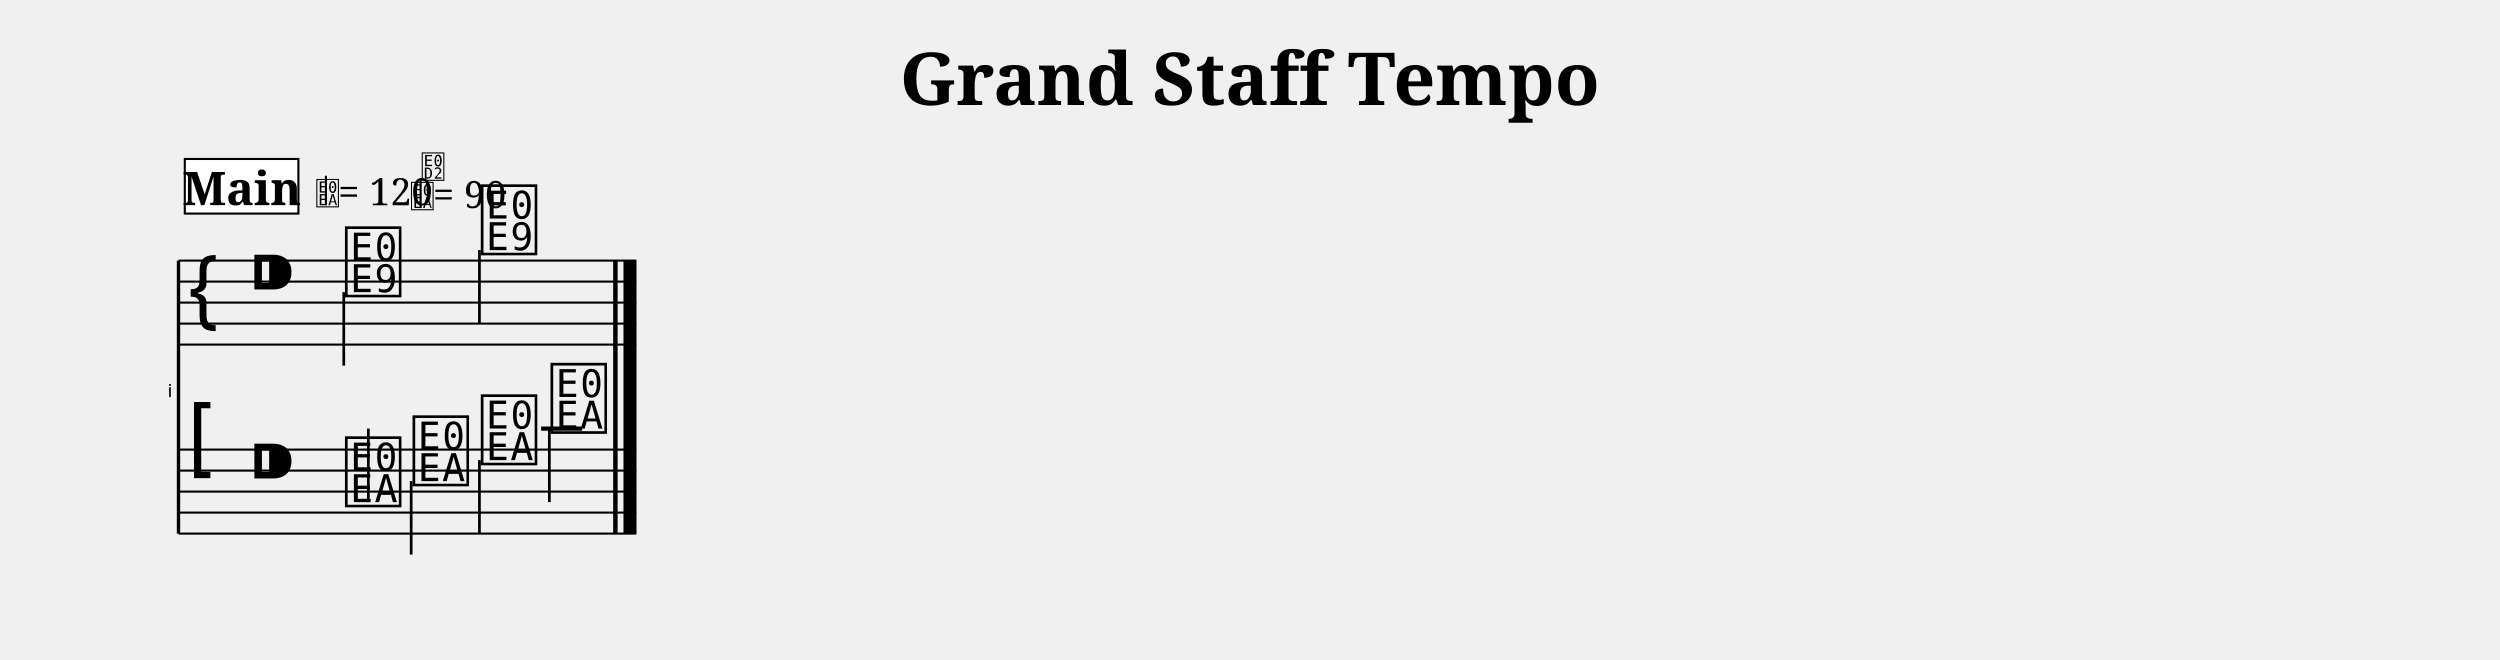
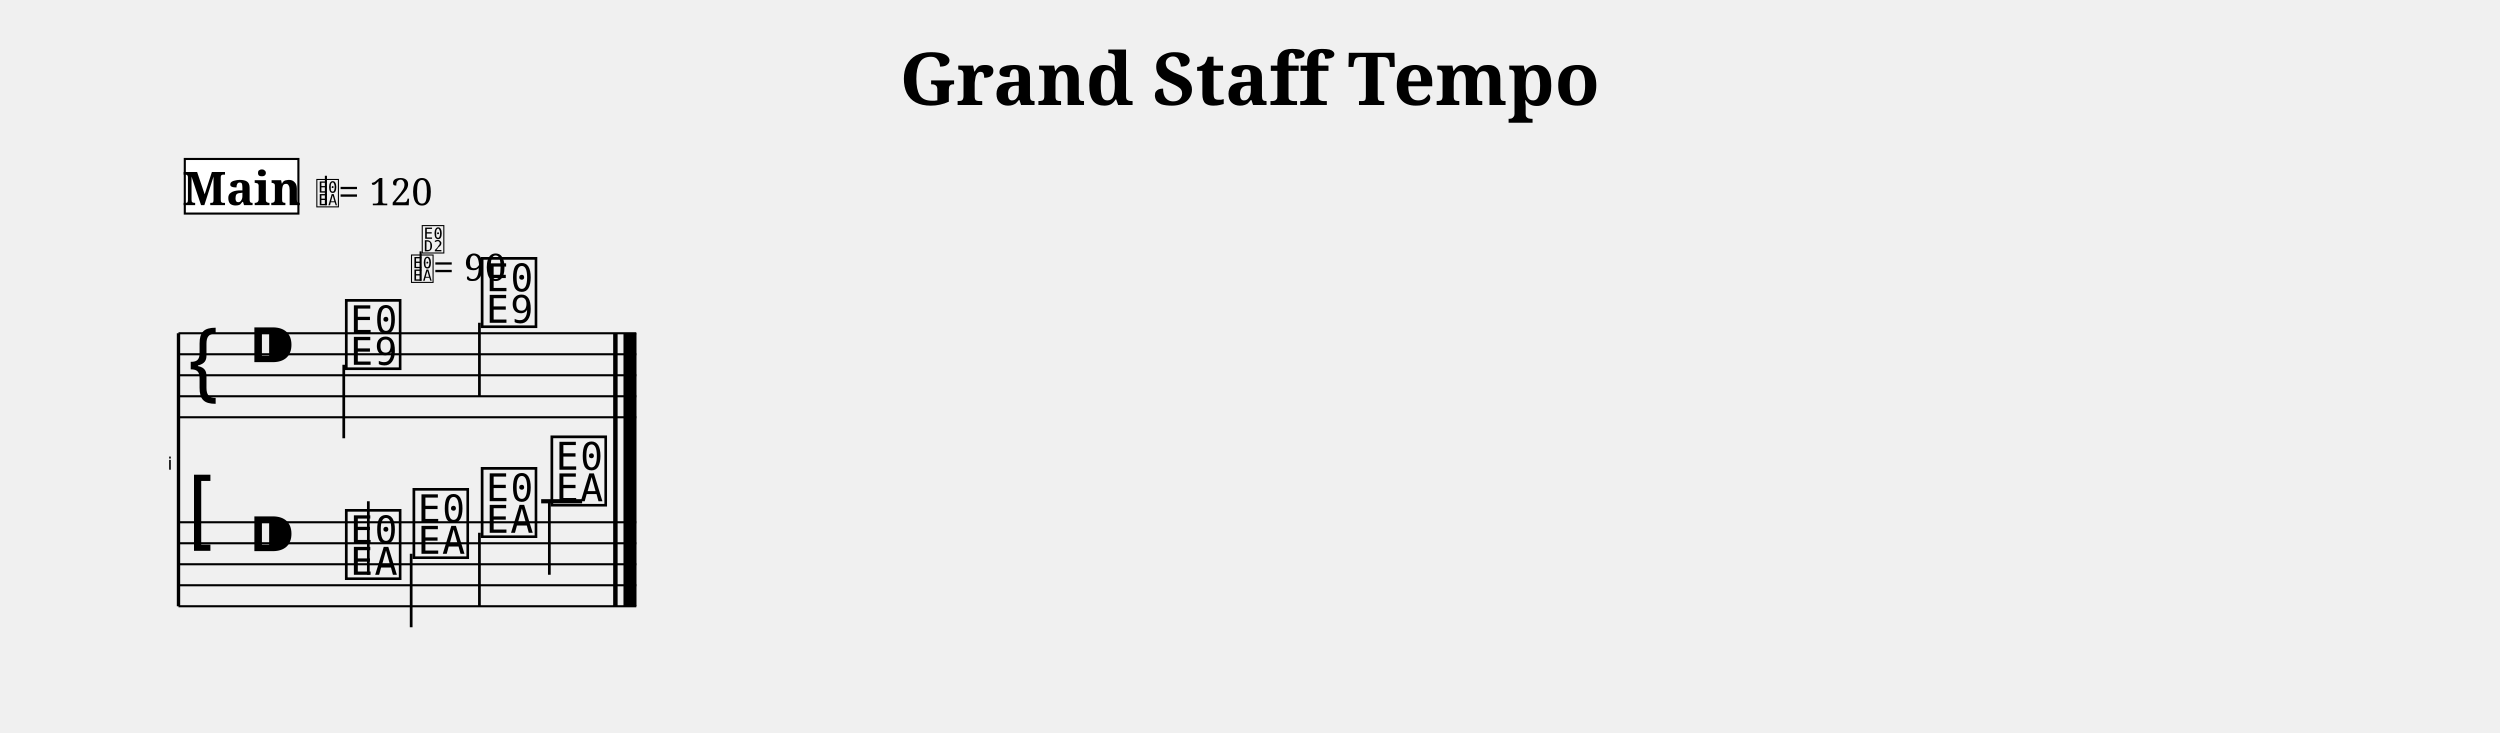
- <svg xmlns="http://www.w3.org/2000/svg" width="1190.5" height="314.1" viewBox="0 0 119.05 31.41">
+ <svg xmlns="http://www.w3.org/2000/svg" width="1190.5" height="348.7" viewBox="0 0 119.05 34.87">
  <style>
  @font-face { font-family: 'Emmentaler'; src: local('Emmentaler'); }
  .music { font-family: 'Emmentaler', serif; }
</style>
  <text x="59.52" y="5.00" font-size="3.49" font-family="serif" font-weight="bold" text-anchor="middle" data-pos="403">Grand Staff Tempo</text>
  <g transform="translate(8.50,0.00) scale(1,1)">
-     <text x="-0.30" y="18.91" font-size="0.86" font-family="Emmentaler-Brace" text-anchor="end" fill="#000000"></text>
-     <line x1="0.00" y1="12.41" x2="0.00" y2="25.41" stroke="#000000" stroke-width="0.160" />
-     <rect x="20.71" y="16.41" width="0.19" height="5.00" fill="#000000" />
-     <rect x="21.20" y="16.41" width="0.60" height="5.00" fill="#000000" />
-     <line x1="0.00" y1="12.41" x2="21.80" y2="12.41" stroke="#000000" stroke-width="0.100" />
-     <line x1="0.00" y1="13.41" x2="21.80" y2="13.41" stroke="#000000" stroke-width="0.100" />
-     <line x1="0.00" y1="14.41" x2="21.80" y2="14.41" stroke="#000000" stroke-width="0.100" />
-     <line x1="0.00" y1="15.41" x2="21.80" y2="15.41" stroke="#000000" stroke-width="0.100" />
-     <line x1="0.00" y1="16.41" x2="21.80" y2="16.41" stroke="#000000" stroke-width="0.100" />
-     <text class="music" x="0.30" y="15.41" font-size="4.00"></text>
-     <text class="music" x="3.30" y="14.41" font-size="4.00" data-pos="433"></text>
-     <text class="music" x="7.80" y="13.91" font-size="4.00" data-pos="537"></text>
-     <line x1="7.87" y1="13.91" x2="7.87" y2="17.41" stroke="#000000" stroke-width="0.130" />
-     <text class="music" x="14.27" y="11.91" font-size="4.00" data-pos="541"></text>
-     <line x1="14.33" y1="11.91" x2="14.33" y2="15.41" stroke="#000000" stroke-width="0.130" />
-     <rect x="20.71" y="12.41" width="0.19" height="4.00" fill="#000000" />
-     <rect x="21.20" y="12.41" width="0.60" height="4.00" fill="#000000" />
-     <line x1="0.00" y1="21.41" x2="21.80" y2="21.41" stroke="#000000" stroke-width="0.100" />
-     <line x1="0.00" y1="22.41" x2="21.80" y2="22.41" stroke="#000000" stroke-width="0.100" />
-     <line x1="0.00" y1="23.41" x2="21.80" y2="23.41" stroke="#000000" stroke-width="0.100" />
-     <line x1="0.00" y1="24.41" x2="21.80" y2="24.41" stroke="#000000" stroke-width="0.100" />
-     <line x1="0.00" y1="25.41" x2="21.80" y2="25.41" stroke="#000000" stroke-width="0.100" />
-     <text class="music" x="0.30" y="22.41" font-size="4.00"></text>
-     <text class="music" x="3.30" y="23.41" font-size="4.00" data-pos="433"></text>
-     <line x1="17.27" y1="20.41" x2="19.22" y2="20.41" stroke="#000000" stroke-width="0.200" />
-     <text class="music" x="7.80" y="23.91" font-size="4.00" data-pos="562"></text>
-     <line x1="9.04" y1="23.91" x2="9.04" y2="20.41" stroke="#000000" stroke-width="0.130" />
-     <text class="music" x="11.02" y="22.91" font-size="4.00" data-pos="574"></text>
-     <line x1="11.08" y1="22.91" x2="11.08" y2="26.41" stroke="#000000" stroke-width="0.130" />
-     <text class="music" x="14.27" y="21.91" font-size="4.00" data-pos="576"></text>
-     <line x1="14.33" y1="21.91" x2="14.33" y2="25.41" stroke="#000000" stroke-width="0.130" />
-     <text class="music" x="17.59" y="20.41" font-size="4.00" data-pos="578"></text>
-     <line x1="17.66" y1="20.41" x2="17.66" y2="23.91" stroke="#000000" stroke-width="0.130" />
-     <rect x="20.71" y="21.41" width="0.19" height="4.00" fill="#000000" />
-     <rect x="21.20" y="21.41" width="0.60" height="4.00" fill="#000000" />
-     <rect x="20.71" y="12.41" width="0.19" height="13.00" fill="#000000" />
-     <rect x="21.20" y="12.41" width="0.60" height="13.00" fill="#000000" />
-     <text class="music" x="11.02" y="9.91" font-size="1.60" data-pos="565"></text>
-     <line x1="11.53" y1="9.91" x2="11.53" y2="8.51" stroke="#000000" stroke-width="0.100" data-pos="565" />
-     <text class="music" x="11.53" y="8.51" font-size="1.60" data-pos="565"></text>
-     <text x="12.12" y="9.91" font-size="1.80" font-family="serif" fill="#000000" data-pos="565">= 90</text>
+     <text x="-0.30" y="22.37" font-size="0.86" font-family="Emmentaler-Brace" text-anchor="end" fill="#000000"></text>
+     <line x1="0.00" y1="15.87" x2="0.00" y2="28.87" stroke="#000000" stroke-width="0.160" />
+     <rect x="20.71" y="19.87" width="0.19" height="5.00" fill="#000000" />
+     <rect x="21.20" y="19.87" width="0.60" height="5.00" fill="#000000" />
+     <line x1="0.00" y1="15.87" x2="21.80" y2="15.87" stroke="#000000" stroke-width="0.100" />
+     <line x1="0.00" y1="16.87" x2="21.80" y2="16.87" stroke="#000000" stroke-width="0.100" />
+     <line x1="0.00" y1="17.87" x2="21.80" y2="17.87" stroke="#000000" stroke-width="0.100" />
+     <line x1="0.00" y1="18.87" x2="21.80" y2="18.87" stroke="#000000" stroke-width="0.100" />
+     <line x1="0.00" y1="19.87" x2="21.80" y2="19.87" stroke="#000000" stroke-width="0.100" />
+     <text class="music" x="0.30" y="18.87" font-size="4.00"></text>
+     <text class="music" x="3.30" y="17.87" font-size="4.00" data-pos="433"></text>
+     <text class="music" x="7.80" y="17.37" font-size="4.00" data-pos="537"></text>
+     <line x1="7.87" y1="17.37" x2="7.87" y2="20.87" stroke="#000000" stroke-width="0.130" />
+     <text class="music" x="14.27" y="15.37" font-size="4.00" data-pos="541"></text>
+     <line x1="14.33" y1="15.37" x2="14.33" y2="18.87" stroke="#000000" stroke-width="0.130" />
+     <rect x="20.71" y="15.87" width="0.19" height="4.00" fill="#000000" />
+     <rect x="21.20" y="15.87" width="0.60" height="4.00" fill="#000000" />
+     <line x1="0.00" y1="24.87" x2="21.80" y2="24.87" stroke="#000000" stroke-width="0.100" />
+     <line x1="0.00" y1="25.87" x2="21.80" y2="25.87" stroke="#000000" stroke-width="0.100" />
+     <line x1="0.00" y1="26.87" x2="21.80" y2="26.87" stroke="#000000" stroke-width="0.100" />
+     <line x1="0.00" y1="27.87" x2="21.80" y2="27.87" stroke="#000000" stroke-width="0.100" />
+     <line x1="0.00" y1="28.87" x2="21.80" y2="28.87" stroke="#000000" stroke-width="0.100" />
+     <text class="music" x="0.30" y="25.87" font-size="4.00"></text>
+     <text class="music" x="3.30" y="26.87" font-size="4.00" data-pos="433"></text>
+     <line x1="17.27" y1="23.87" x2="19.22" y2="23.87" stroke="#000000" stroke-width="0.200" />
+     <text class="music" x="7.80" y="27.37" font-size="4.00" data-pos="562"></text>
+     <line x1="9.04" y1="27.37" x2="9.04" y2="23.87" stroke="#000000" stroke-width="0.130" />
+     <text class="music" x="11.02" y="26.37" font-size="4.00" data-pos="574"></text>
+     <line x1="11.08" y1="26.37" x2="11.08" y2="29.87" stroke="#000000" stroke-width="0.130" />
+     <text class="music" x="14.27" y="25.37" font-size="4.00" data-pos="576"></text>
+     <line x1="14.33" y1="25.37" x2="14.33" y2="28.87" stroke="#000000" stroke-width="0.130" />
+     <text class="music" x="17.59" y="23.87" font-size="4.00" data-pos="578"></text>
+     <line x1="17.66" y1="23.87" x2="17.66" y2="27.37" stroke="#000000" stroke-width="0.130" />
+     <rect x="20.71" y="24.87" width="0.19" height="4.00" fill="#000000" />
+     <rect x="21.20" y="24.87" width="0.60" height="4.00" fill="#000000" />
+     <rect x="20.71" y="15.87" width="0.19" height="13.00" fill="#000000" />
+     <rect x="21.20" y="15.87" width="0.60" height="13.00" fill="#000000" />
+     <text class="music" x="11.02" y="13.37" font-size="1.60" data-pos="565"></text>
+     <line x1="11.53" y1="13.37" x2="11.53" y2="11.97" stroke="#000000" stroke-width="0.100" data-pos="565" />
+     <text class="music" x="11.53" y="11.97" font-size="1.60" data-pos="565"></text>
+     <text x="12.12" y="13.37" font-size="1.80" font-family="serif" fill="#000000" data-pos="565">= 90</text>
    <rect x="0.30" y="7.57" width="5.41" height="2.60" fill="#FFFFFF" stroke="#000000" stroke-width="0.100" data-pos="508" />
    <text x="3.01" y="9.77" font-size="2.20" font-family="serif" font-weight="bold" text-anchor="middle" fill="#000000" data-pos="508">Main</text>
    <text class="music" x="6.51" y="9.77" font-size="1.60" data-pos="0"></text>
    <line x1="7.02" y1="9.77" x2="7.02" y2="8.37" stroke="#000000" stroke-width="0.100" data-pos="0" />
    <text x="7.61" y="9.77" font-size="1.80" font-family="serif" fill="#000000" data-pos="0">= 120</text>
  </g>
</svg>
